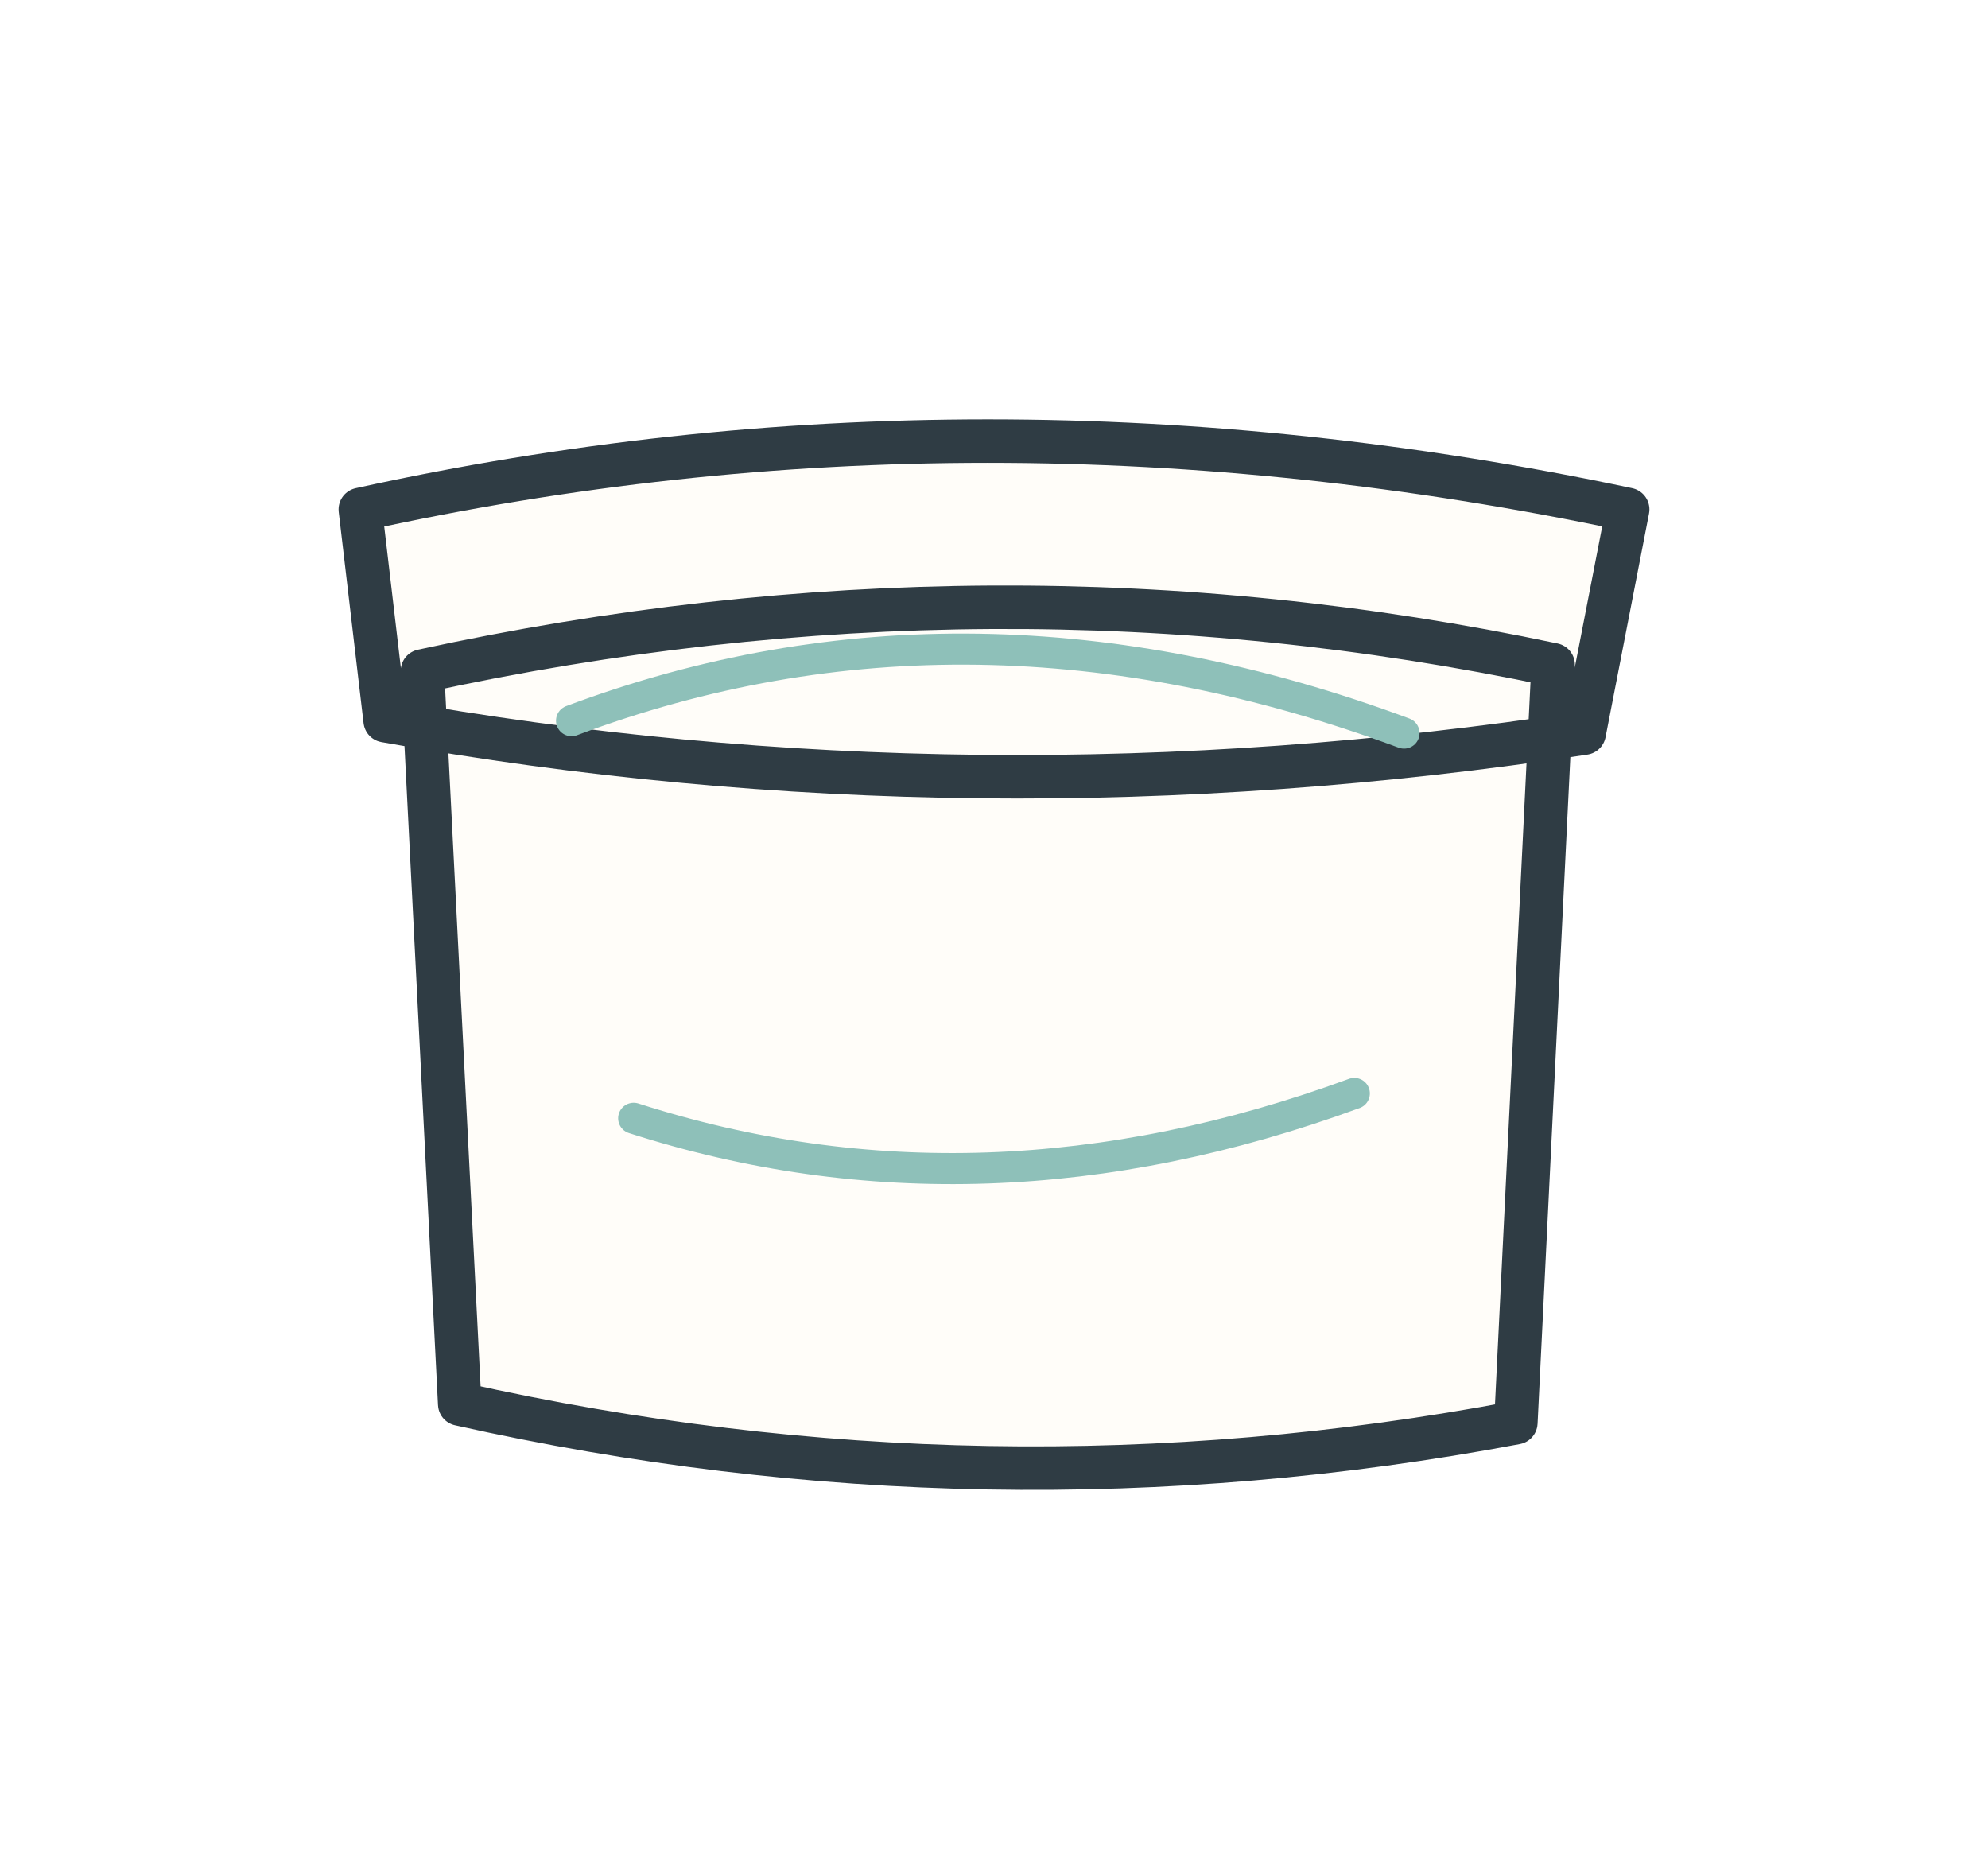
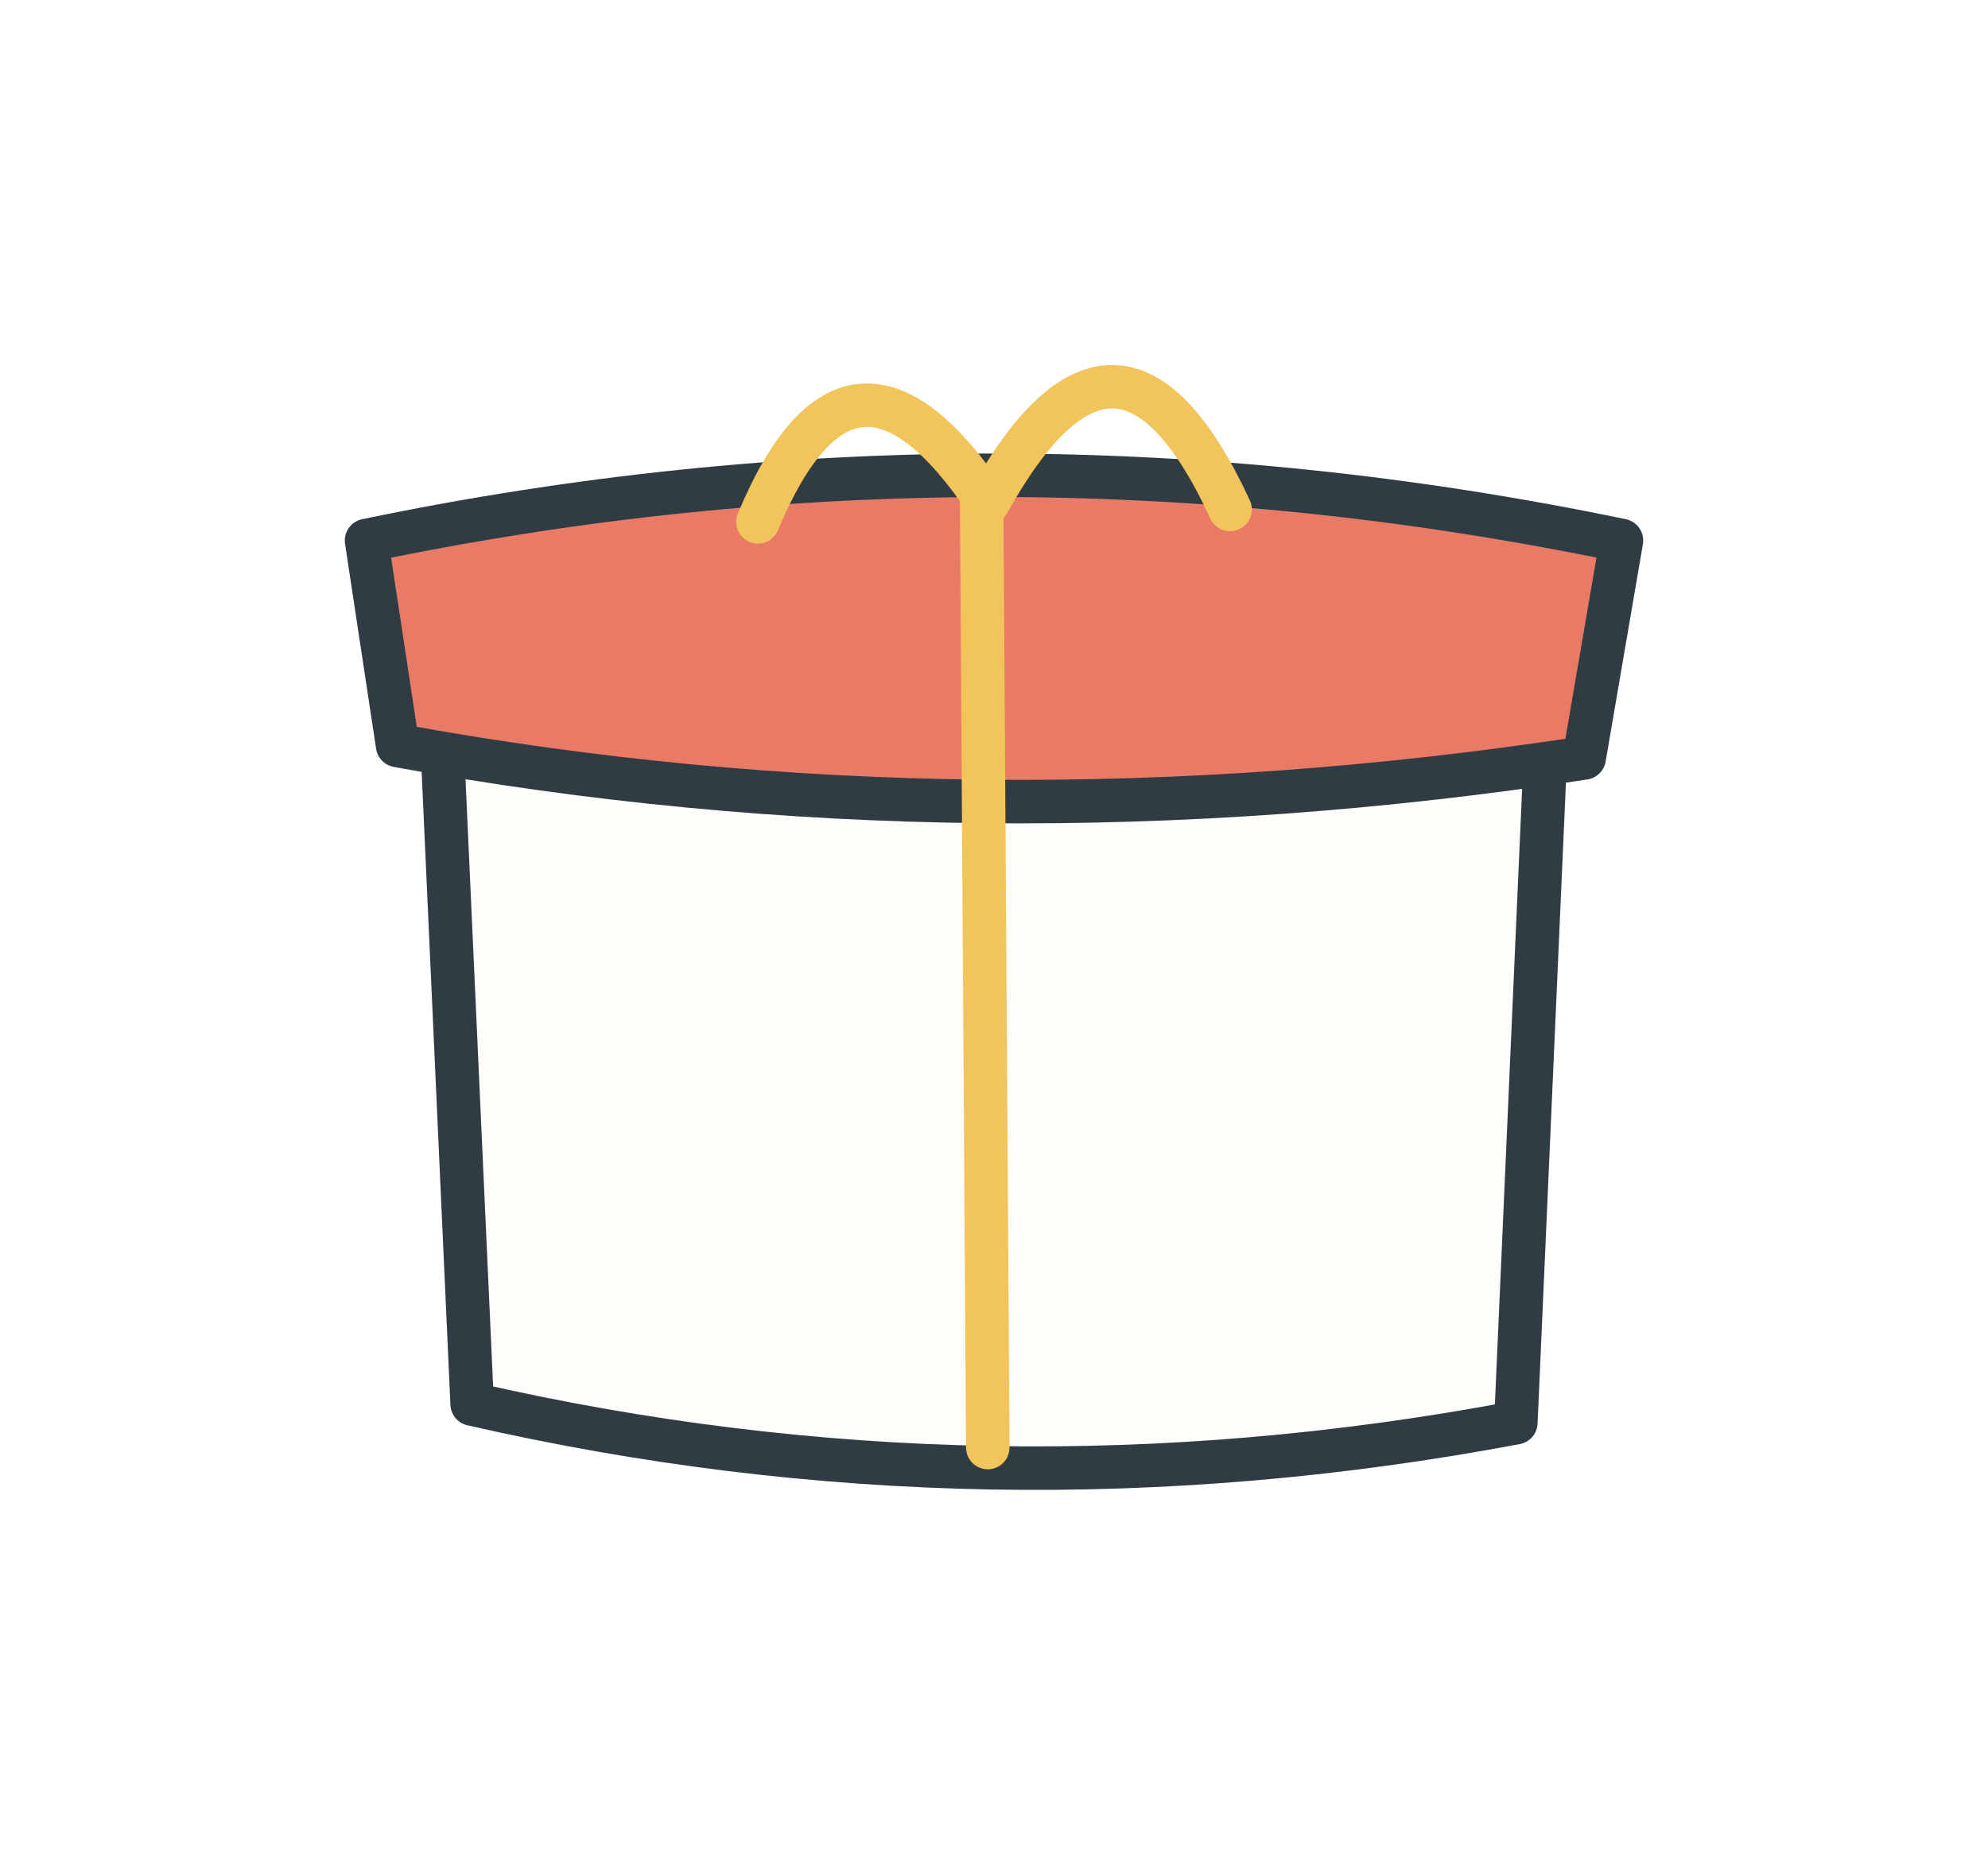
<svg xmlns="http://www.w3.org/2000/svg" viewBox="0 0 320 300">
  <g stroke-linecap="round" stroke-linejoin="round">
-     <path d="M68 108 Q160 88 250 107 L244 229 Q159 245 74 226Z M58 82 Q158 60 262 82 L255 118 Q157 133 62 116Z" fill="#FFFDF9" stroke="#2F3C44" stroke-width="7" />
-     <path d="M92 116 Q156 92 226 118 M102 180 Q158 198 218 176" fill="none" stroke="#8EC0B9" stroke-width="5" />
+     <path d="M71 116 Q160 96 249 116 L244 229 Q159 245 76 226Z" fill="#FFFDF9" stroke="#2F3C44" stroke-width="7" />
+     <path d="M59 87 Q160 66 261 87 L255 122 Q157 137 64 120Z" fill="#E97A66" stroke="#2F3C44" stroke-width="7" />
+     <path d="M158 79 L159 233 M122 84 Q137 48 159 81 Q180 43 198 82" fill="none" stroke="#F2C45C" stroke-width="7" />
  </g>
</svg>
